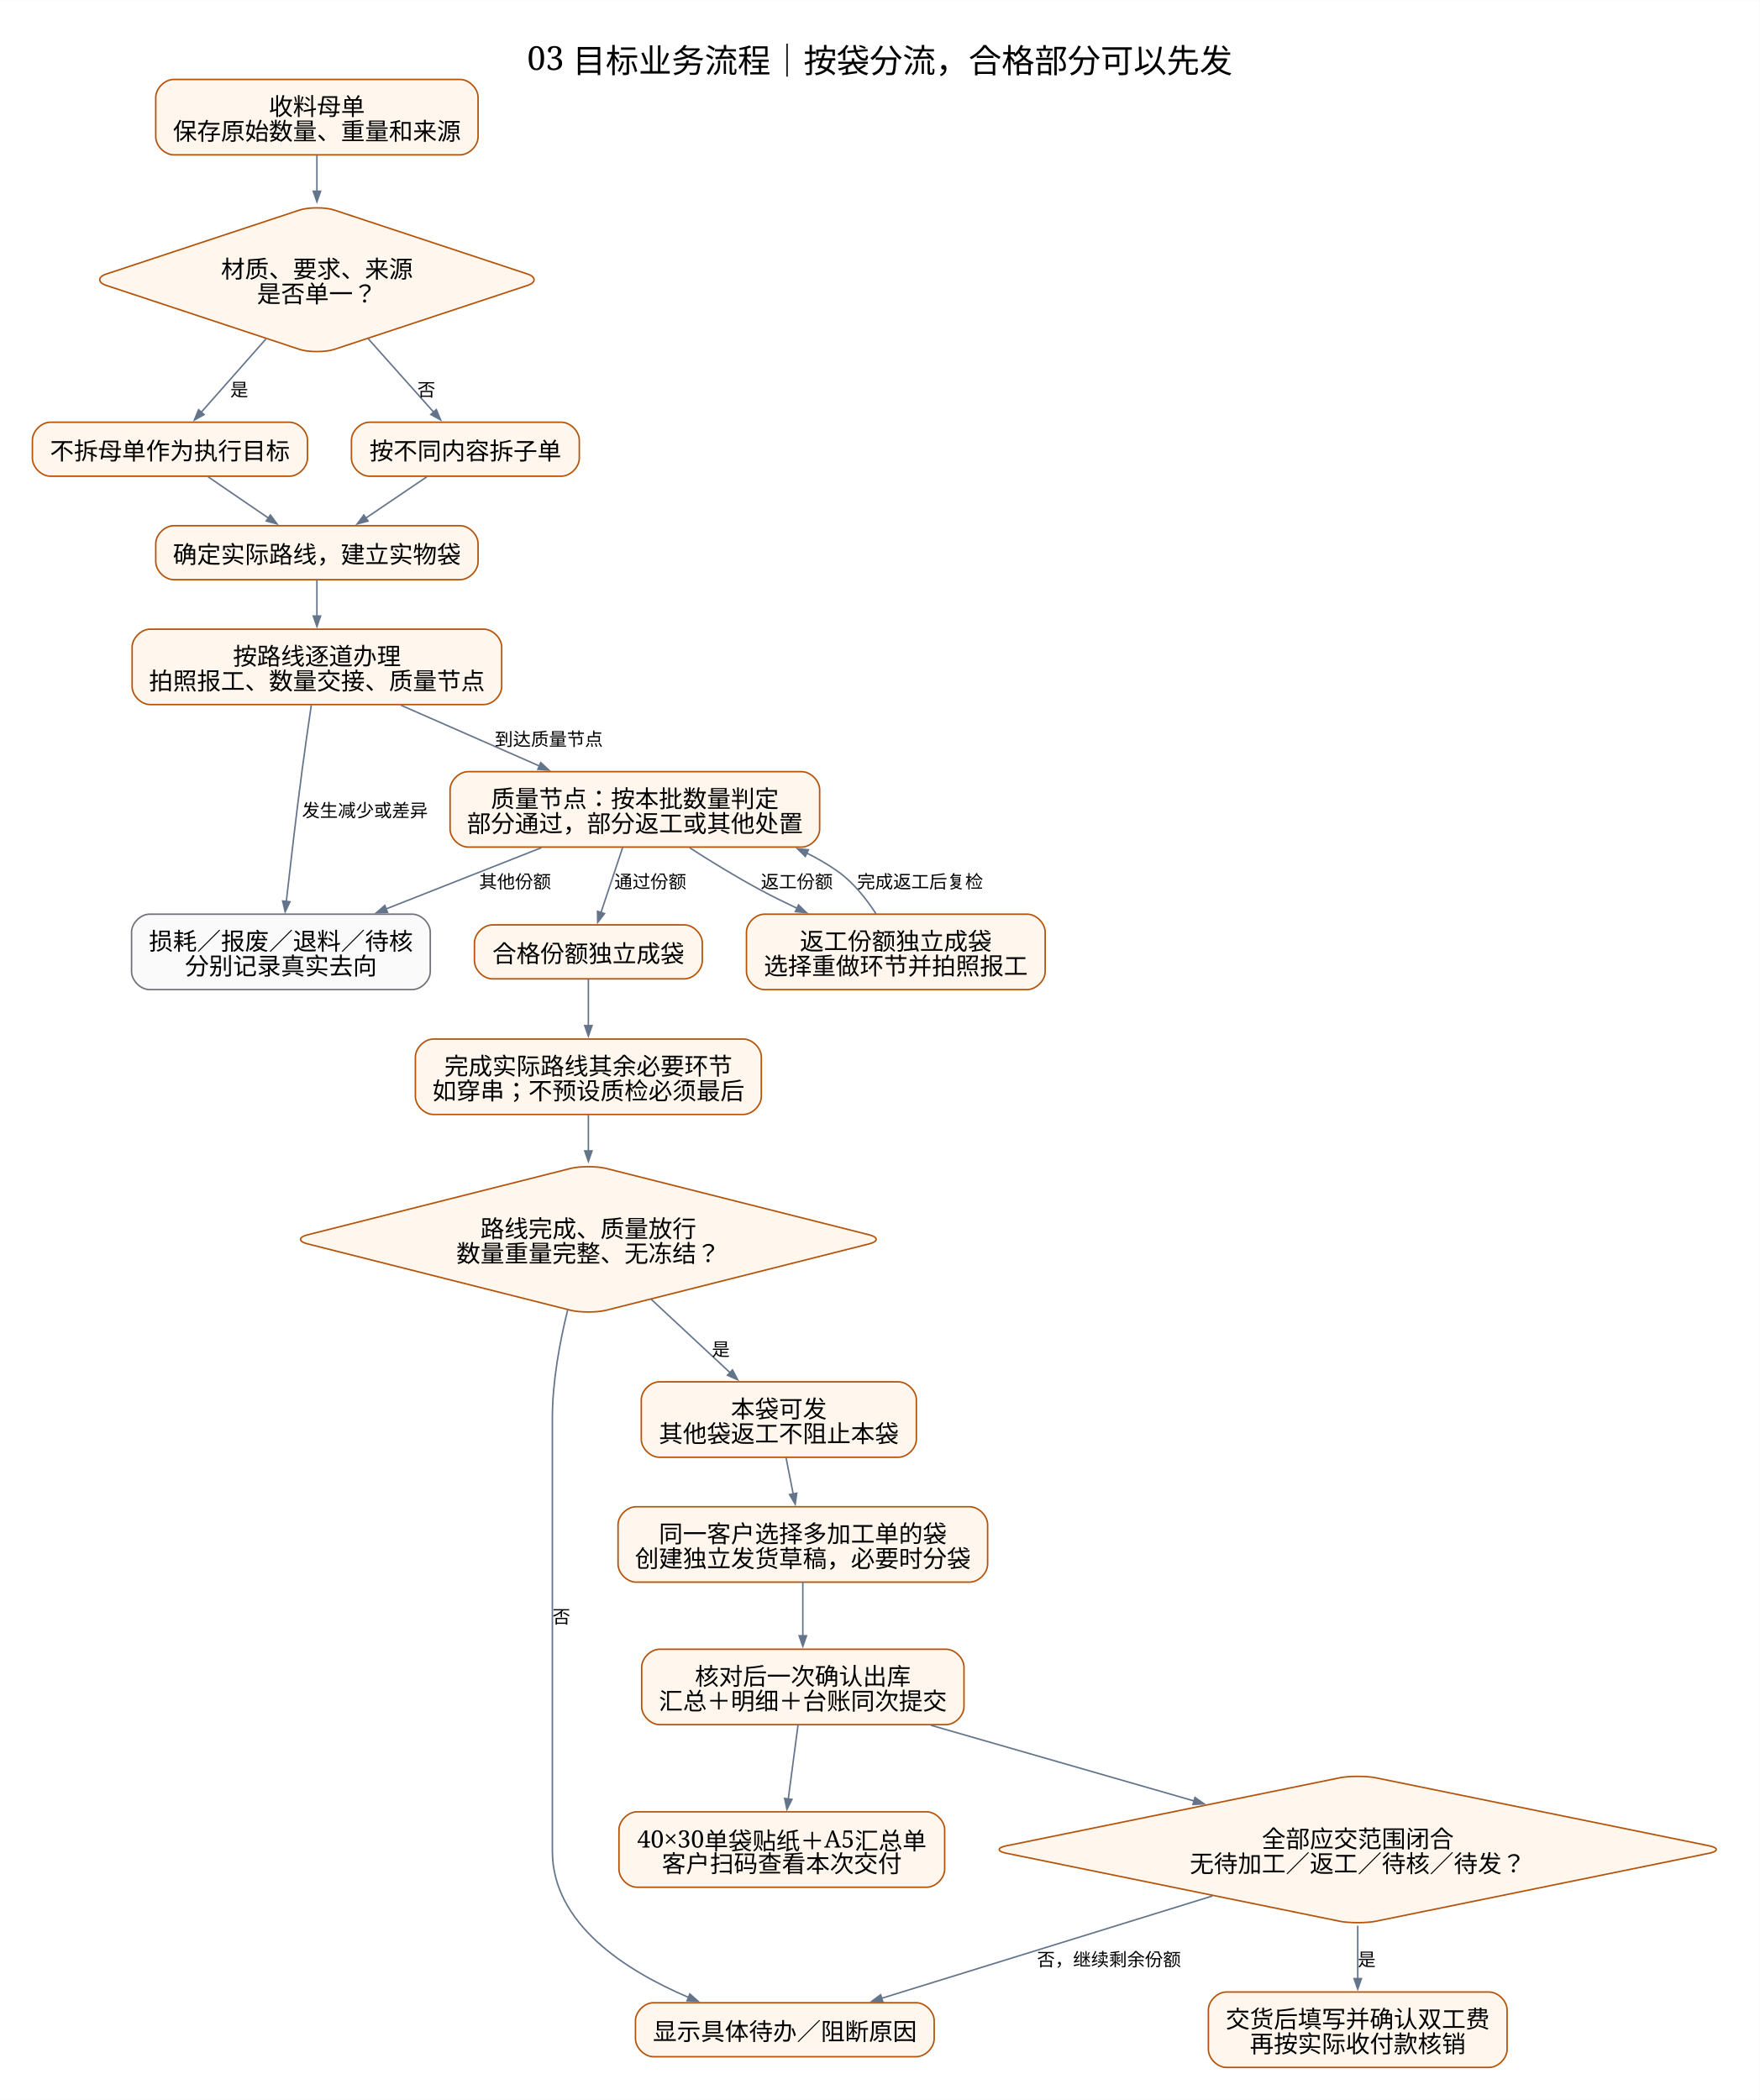
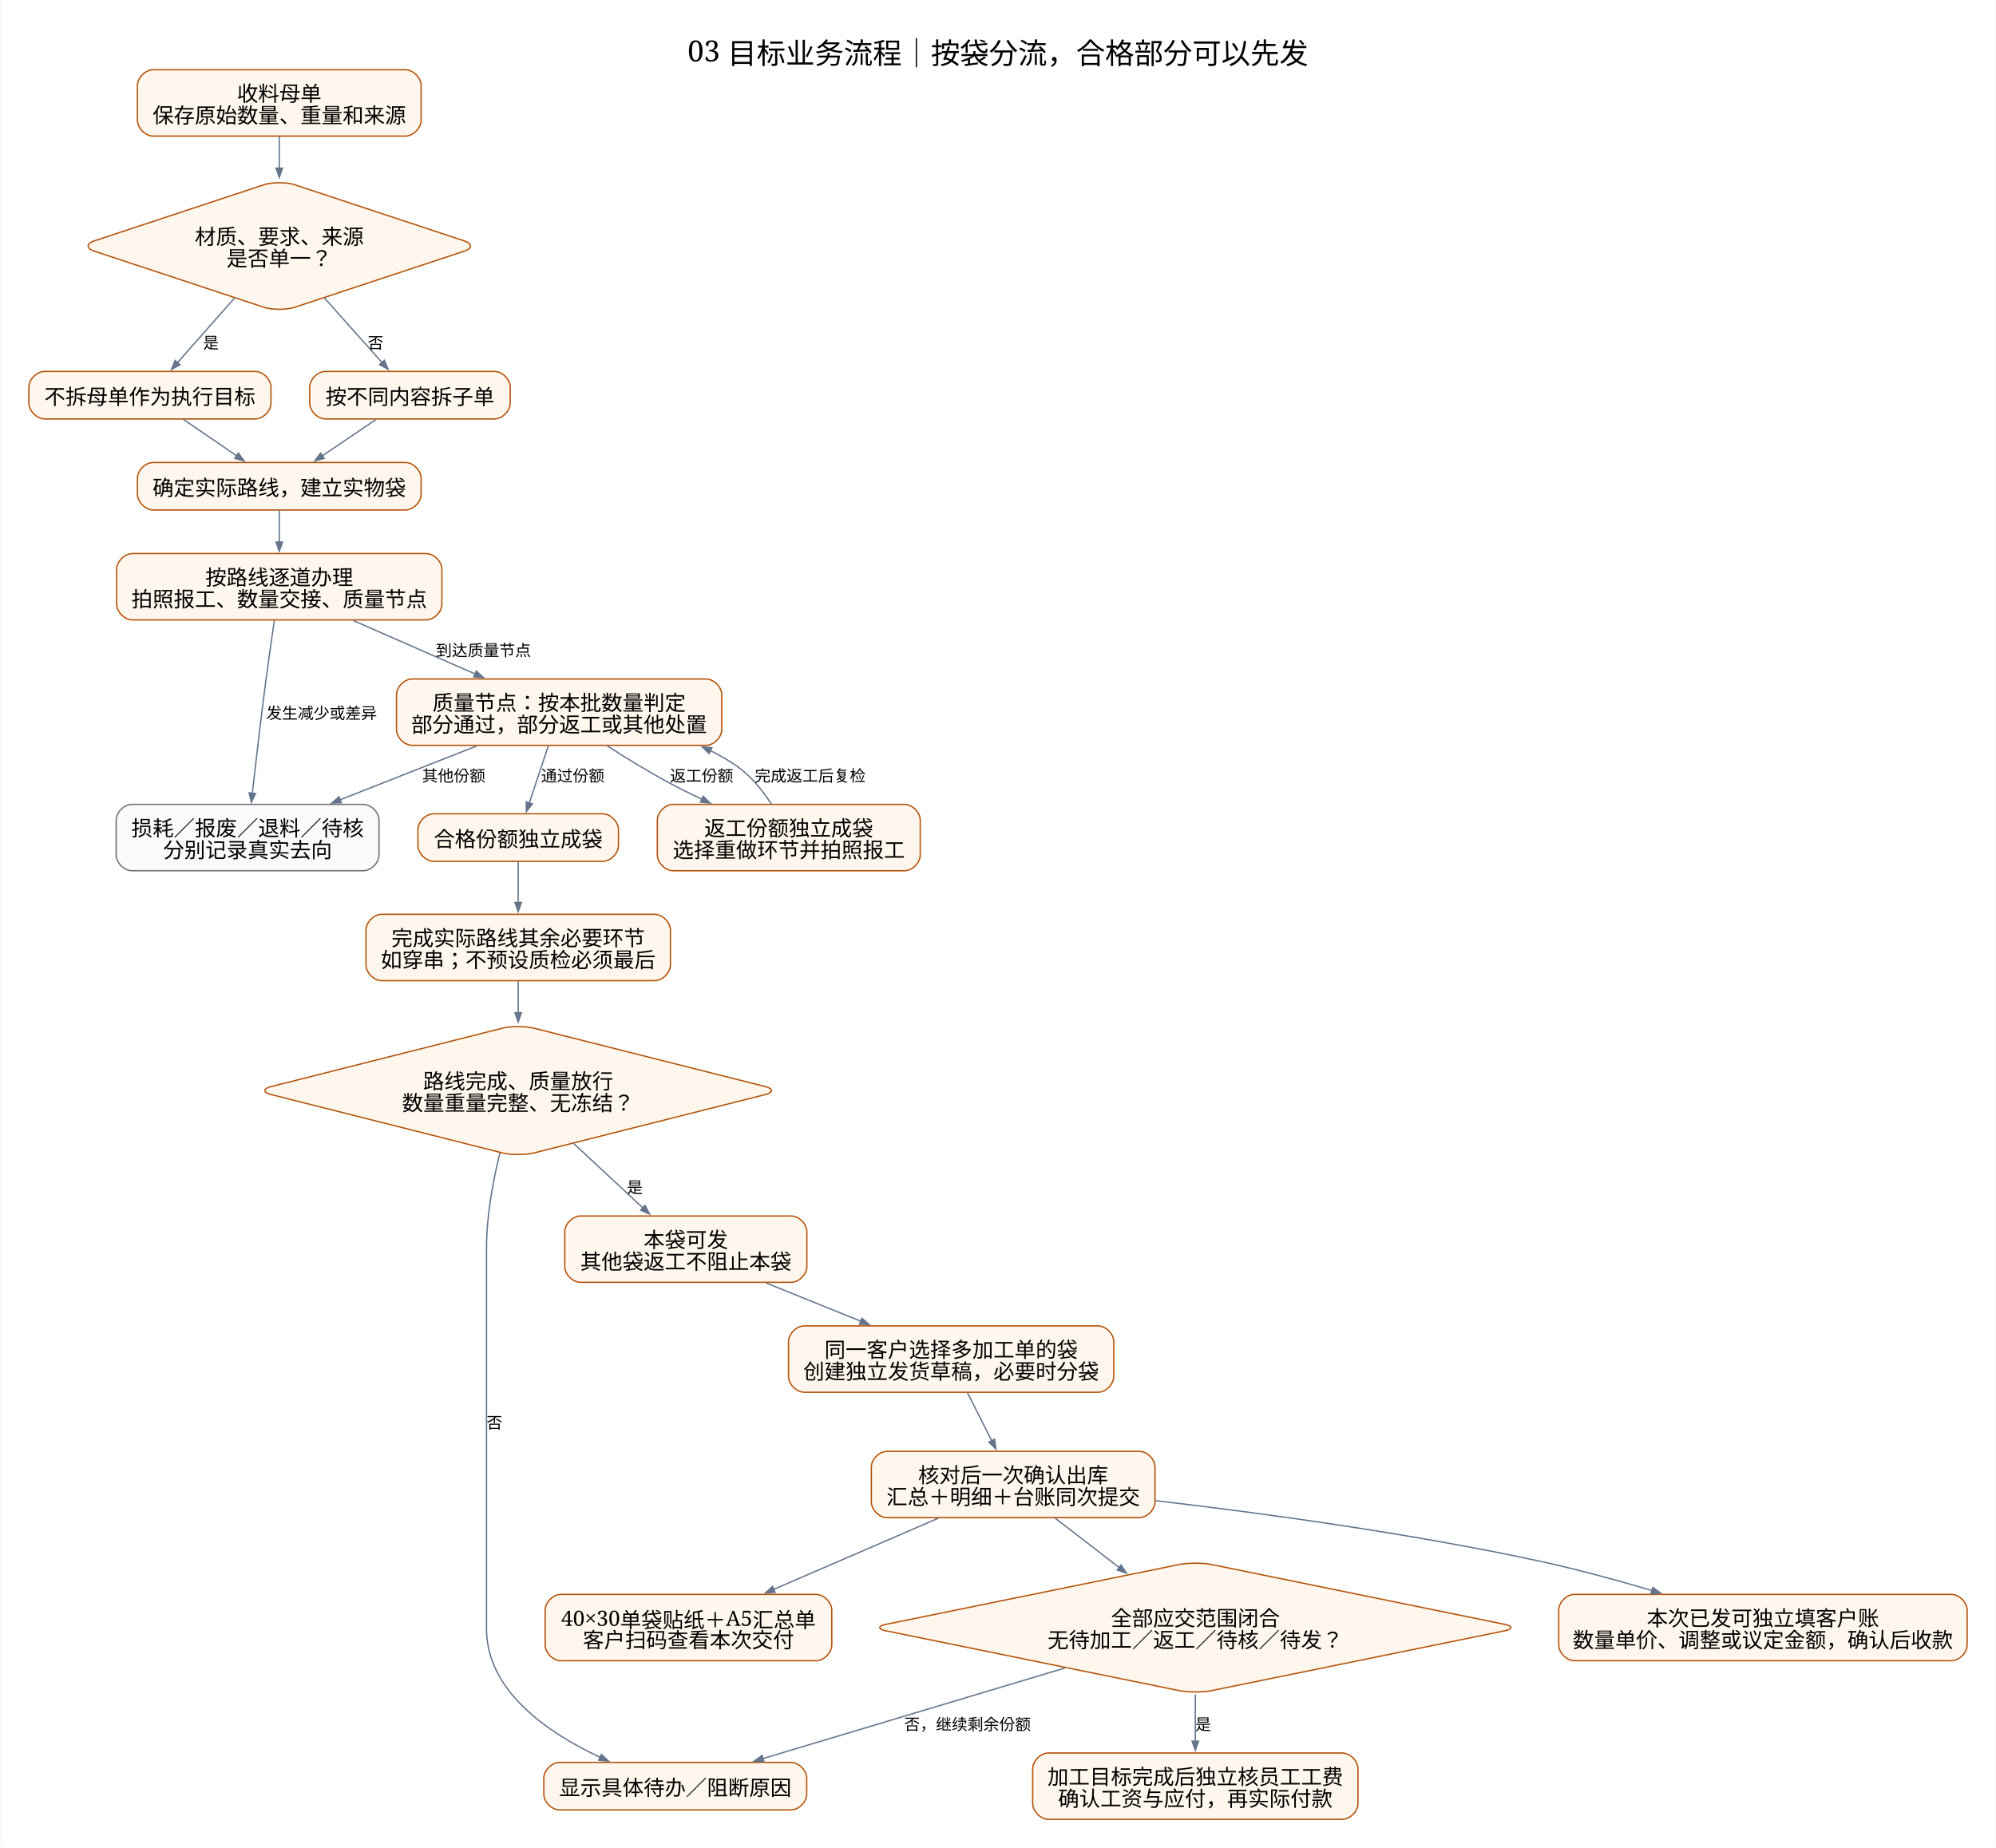
- <svg xmlns="http://www.w3.org/2000/svg" width="1173pt" height="1400pt" viewBox="0.00 0.00 1173.33 1400.15">
+ <svg xmlns="http://www.w3.org/2000/svg" width="1512pt" height="1400pt" viewBox="0.00 0.00 1511.62 1400.15">
  <g id="graph0" class="graph" transform="scale(1 1) rotate(0) translate(21.6 1378.55)">
-     <polygon fill="white" stroke="none" points="-21.6,21.6 -21.6,-1378.55 1151.73,-1378.55 1151.73,21.6 -21.6,21.6" />
-     <text text-anchor="middle" x="565.06" y="-1332.05" font-family="SimSun" font-size="22.00">03 目标业务流程｜按袋分流，合格部分可以先发</text>
+     <polygon fill="white" stroke="none" points="-21.6,21.6 -21.6,-1378.55 1490.02,-1378.55 1490.02,21.6 -21.6,21.6" />
+     <text text-anchor="middle" x="734.21" y="-1332.05" font-family="SimSun" font-size="22.00">03 目标业务流程｜按袋分流，合格部分可以先发</text>
    <g id="node1" class="node">
      <path fill="#fff7ed" stroke="#b45309" d="M285.17,-1325.7C285.17,-1325.7 94.25,-1325.7 94.25,-1325.7 88.25,-1325.7 82.25,-1319.7 82.25,-1313.7 82.25,-1313.7 82.25,-1287.42 82.25,-1287.42 82.25,-1281.42 88.25,-1275.42 94.25,-1275.42 94.25,-1275.42 285.17,-1275.42 285.17,-1275.42 291.17,-1275.42 297.17,-1281.42 297.17,-1287.42 297.17,-1287.42 297.17,-1313.7 297.17,-1313.7 297.17,-1319.7 291.17,-1325.7 285.17,-1325.7" />
      <text text-anchor="middle" x="189.71" y="-1301.86" font-family="SimSun" font-size="16.00">收料母单</text>
      <text text-anchor="middle" x="189.71" y="-1285.36" font-family="SimSun" font-size="16.00">保存原始数量、重量和来源</text>
    </g>
    <g id="node2" class="node">
      <path fill="#fff7ed" stroke="#b45309" d="M178.32,-1238.65C178.32,-1238.65 49.18,-1195.91 49.18,-1195.91 43.49,-1194.03 43.49,-1190.25 49.18,-1188.37 49.18,-1188.37 178.32,-1145.63 178.32,-1145.63 184.01,-1143.75 195.41,-1143.75 201.1,-1145.63 201.1,-1145.63 330.24,-1188.37 330.24,-1188.37 335.93,-1190.25 335.93,-1194.03 330.24,-1195.91 330.24,-1195.91 201.1,-1238.65 201.1,-1238.65 195.41,-1240.53 184.01,-1240.53 178.32,-1238.65" />
      <text text-anchor="middle" x="189.71" y="-1193.44" font-family="SimSun" font-size="16.00">材质、要求、来源</text>
      <text text-anchor="middle" x="189.71" y="-1176.94" font-family="SimSun" font-size="16.00">是否单一？</text>
    </g>
    <g id="edge1" class="edge">
      <path fill="none" stroke="#64748b" d="M189.71,-1275.15C189.71,-1267.87 189.71,-1259.57 189.71,-1251.11" />
      <polygon fill="#64748b" stroke="#64748b" points="192.16,-1251.15 189.71,-1244.15 187.26,-1251.15 192.16,-1251.15" />
    </g>
    <g id="node3" class="node">
      <path fill="#fff7ed" stroke="#b45309" d="M171.42,-1097.11C171.42,-1097.11 12,-1097.11 12,-1097.11 6,-1097.11 0,-1091.11 0,-1085.11 0,-1085.11 0,-1073.11 0,-1073.11 0,-1067.11 6,-1061.11 12,-1061.11 12,-1061.11 171.42,-1061.11 171.42,-1061.11 177.42,-1061.11 183.42,-1067.11 183.42,-1073.11 183.42,-1073.11 183.42,-1085.11 183.42,-1085.11 183.42,-1091.11 177.42,-1097.11 171.42,-1097.11" />
      <text text-anchor="middle" x="91.71" y="-1072.16" font-family="SimSun" font-size="16.00">不拆母单作为执行目标</text>
    </g>
    <g id="edge2" class="edge">
      <path fill="none" stroke="#64748b" d="M155.71,-1152.62C141.33,-1136.32 125.04,-1117.87 112.49,-1103.65" />
      <polygon fill="#64748b" stroke="#64748b" points="114.48,-1102.21 108.01,-1098.58 110.81,-1105.45 114.48,-1102.21" />
      <text text-anchor="middle" x="137.93" y="-1114.46" font-family="SimSun" font-size="12.00">是</text>
    </g>
    <g id="node4" class="node">
      <path fill="#fff7ed" stroke="#b45309" d="M352.67,-1097.11C352.67,-1097.11 224.75,-1097.11 224.75,-1097.11 218.75,-1097.11 212.75,-1091.11 212.75,-1085.11 212.75,-1085.11 212.75,-1073.11 212.75,-1073.11 212.75,-1067.11 218.75,-1061.11 224.75,-1061.11 224.75,-1061.11 352.67,-1061.11 352.67,-1061.11 358.67,-1061.11 364.67,-1067.11 364.67,-1073.11 364.67,-1073.11 364.67,-1085.11 364.67,-1085.11 364.67,-1091.11 358.67,-1097.11 352.67,-1097.11" />
      <text text-anchor="middle" x="288.71" y="-1072.16" font-family="SimSun" font-size="16.00">按不同内容拆子单</text>
    </g>
    <g id="edge3" class="edge">
      <path fill="none" stroke="#64748b" d="M223.78,-1152.93C238.33,-1136.61 254.86,-1118.07 267.6,-1103.79" />
      <polygon fill="#64748b" stroke="#64748b" points="269.33,-1105.53 272.16,-1098.68 265.67,-1102.27 269.33,-1105.53" />
      <text text-anchor="middle" x="262.69" y="-1114.46" font-family="SimSun" font-size="12.00">否</text>
    </g>
    <g id="node5" class="node">
      <path fill="#fff7ed" stroke="#b45309" d="M285.17,-1028.11C285.17,-1028.11 94.25,-1028.11 94.25,-1028.11 88.25,-1028.11 82.25,-1022.11 82.25,-1016.11 82.25,-1016.11 82.25,-1004.11 82.25,-1004.11 82.25,-998.11 88.25,-992.11 94.25,-992.11 94.25,-992.11 285.17,-992.11 285.17,-992.11 291.17,-992.11 297.17,-998.11 297.17,-1004.11 297.17,-1004.11 297.17,-1016.11 297.17,-1016.11 297.17,-1022.11 291.17,-1028.11 285.17,-1028.11" />
      <text text-anchor="middle" x="189.71" y="-1003.16" font-family="SimSun" font-size="16.00">确定实际路线，建立实物袋</text>
    </g>
    <g id="edge4" class="edge">
      <path fill="none" stroke="#64748b" d="M117.2,-1060.68C129.57,-1052.23 144.55,-1041.99 157.67,-1033.01" />
      <polygon fill="#64748b" stroke="#64748b" points="158.7,-1035.28 163.1,-1029.31 155.93,-1031.23 158.7,-1035.28" />
    </g>
    <g id="edge5" class="edge">
      <path fill="none" stroke="#64748b" d="M262.96,-1060.68C250.47,-1052.23 235.33,-1041.99 222.07,-1033.01" />
      <polygon fill="#64748b" stroke="#64748b" points="223.76,-1031.19 216.59,-1029.3 221.01,-1035.25 223.76,-1031.19" />
    </g>
    <g id="node6" class="node">
      <path fill="#fff7ed" stroke="#b45309" d="M300.92,-959.11C300.92,-959.11 78.5,-959.11 78.5,-959.11 72.5,-959.11 66.5,-953.11 66.5,-947.11 66.5,-947.11 66.5,-920.83 66.5,-920.83 66.5,-914.83 72.5,-908.83 78.5,-908.83 78.5,-908.83 300.92,-908.83 300.92,-908.83 306.92,-908.83 312.92,-914.83 312.92,-920.83 312.92,-920.83 312.92,-947.11 312.92,-947.11 312.92,-953.11 306.92,-959.11 300.92,-959.11" />
      <text text-anchor="middle" x="189.71" y="-935.27" font-family="SimSun" font-size="16.00">按路线逐道办理</text>
      <text text-anchor="middle" x="189.71" y="-918.77" font-family="SimSun" font-size="16.00">拍照报工、数量交接、质量节点</text>
    </g>
    <g id="edge6" class="edge">
      <path fill="none" stroke="#64748b" d="M189.71,-991.91C189.71,-984.74 189.71,-976.15 189.71,-967.85" />
      <polygon fill="#64748b" stroke="#64748b" points="192.16,-967.89 189.71,-960.89 187.26,-967.89 192.16,-967.89" />
    </g>
    <g id="node7" class="node">
      <path fill="#fafafa" stroke="#71717a" d="M253.29,-769.05C253.29,-769.05 78.12,-769.05 78.12,-769.05 72.12,-769.05 66.12,-763.05 66.12,-757.05 66.12,-757.05 66.12,-730.77 66.12,-730.77 66.12,-724.77 72.12,-718.77 78.12,-718.77 78.12,-718.77 253.29,-718.77 253.29,-718.77 259.29,-718.77 265.29,-724.77 265.29,-730.77 265.29,-730.77 265.29,-757.05 265.29,-757.05 265.29,-763.05 259.29,-769.05 253.29,-769.05" />
      <text text-anchor="middle" x="165.71" y="-745.21" font-family="SimSun" font-size="16.00">损耗／报废／退料／待核</text>
      <text text-anchor="middle" x="165.71" y="-728.71" font-family="SimSun" font-size="16.00">分别记录真实去向</text>
    </g>
    <g id="edge7" class="edge">
      <path fill="none" stroke="#64748b" d="M185.98,-908.44C184.03,-895.3 181.65,-878.82 179.71,-864.08 175.87,-834.83 171.99,-801.48 169.3,-777.51" />
      <polygon fill="#64748b" stroke="#64748b" points="171.74,-777.32 168.53,-770.63 166.87,-777.86 171.74,-777.32" />
      <text text-anchor="middle" x="221.71" y="-833.91" font-family="SimSun" font-size="12.00">发生减少或差异</text>
    </g>
    <g id="node8" class="node">
      <path fill="#fff7ed" stroke="#b45309" d="M512.92,-864.08C512.92,-864.08 290.5,-864.08 290.5,-864.08 284.5,-864.08 278.5,-858.08 278.5,-852.08 278.5,-852.08 278.5,-825.8 278.5,-825.8 278.5,-819.8 284.5,-813.8 290.5,-813.8 290.5,-813.8 512.92,-813.8 512.92,-813.8 518.92,-813.8 524.92,-819.8 524.92,-825.8 524.92,-825.8 524.92,-852.08 524.92,-852.08 524.92,-858.08 518.92,-864.08 512.92,-864.08" />
      <text text-anchor="middle" x="401.71" y="-840.24" font-family="SimSun" font-size="16.00">质量节点：按本批数量判定</text>
      <text text-anchor="middle" x="401.71" y="-823.74" font-family="SimSun" font-size="16.00">部分通过，部分返工或其他处置</text>
    </g>
    <g id="edge8" class="edge">
      <path fill="none" stroke="#64748b" d="M245.69,-908.41C274.07,-895.95 308.65,-880.78 338.04,-867.88" />
      <polygon fill="#64748b" stroke="#64748b" points="338.97,-870.15 344.4,-865.09 337.01,-865.66 338.97,-870.15" />
      <text text-anchor="middle" x="344.4" y="-881.43" font-family="SimSun" font-size="12.00">到达质量节点</text>
    </g>
    <g id="edge11" class="edge">
      <path fill="none" stroke="#64748b" d="M339.4,-813.38C307.54,-800.82 268.65,-785.49 235.75,-772.52" />
      <polygon fill="#64748b" stroke="#64748b" points="236.78,-770.29 229.37,-770.01 234.99,-774.85 236.78,-770.29" />
      <text text-anchor="middle" x="321.84" y="-786.4" font-family="SimSun" font-size="12.00">其他份额</text>
    </g>
    <g id="node9" class="node">
      <path fill="#fff7ed" stroke="#b45309" d="M434.67,-761.91C434.67,-761.91 306.75,-761.91 306.75,-761.91 300.75,-761.91 294.75,-755.91 294.75,-749.91 294.75,-749.91 294.75,-737.91 294.75,-737.91 294.75,-731.91 300.75,-725.91 306.75,-725.91 306.75,-725.91 434.67,-725.91 434.67,-725.91 440.67,-725.91 446.67,-731.91 446.67,-737.91 446.67,-737.91 446.67,-749.91 446.67,-749.91 446.67,-755.91 440.67,-761.91 434.67,-761.91" />
      <text text-anchor="middle" x="370.71" y="-736.96" font-family="SimSun" font-size="16.00">合格份额独立成袋</text>
    </g>
    <g id="edge9" class="edge">
      <path fill="none" stroke="#64748b" d="M393.57,-813.5C389.11,-800.12 383.6,-783.58 379.1,-770.09" />
      <polygon fill="#64748b" stroke="#64748b" points="381.47,-769.45 376.93,-763.58 376.82,-770.99 381.47,-769.45" />
      <text text-anchor="middle" x="412.07" y="-786.4" font-family="SimSun" font-size="12.00">通过份额</text>
    </g>
    <g id="node10" class="node">
      <path fill="#fff7ed" stroke="#b45309" d="M663.3,-769.05C663.3,-769.05 488.13,-769.05 488.13,-769.05 482.13,-769.05 476.13,-763.05 476.13,-757.05 476.13,-757.05 476.13,-730.77 476.13,-730.77 476.13,-724.77 482.13,-718.77 488.13,-718.77 488.13,-718.77 663.3,-718.77 663.3,-718.77 669.3,-718.77 675.3,-724.77 675.3,-730.77 675.3,-730.77 675.3,-757.05 675.3,-757.05 675.3,-763.05 669.3,-769.05 663.3,-769.05" />
      <text text-anchor="middle" x="575.71" y="-745.21" font-family="SimSun" font-size="16.00">返工份额独立成袋</text>
      <text text-anchor="middle" x="575.71" y="-728.71" font-family="SimSun" font-size="16.00">选择重做环节并拍照报工</text>
    </g>
    <g id="edge10" class="edge">
      <path fill="none" stroke="#64748b" d="M438.25,-813.34C452.75,-804.01 469.75,-793.58 485.71,-785.05 493.45,-780.91 501.7,-776.82 509.95,-772.93" />
      <polygon fill="#64748b" stroke="#64748b" points="510.83,-775.22 516.14,-770.05 508.76,-770.78 510.83,-775.22" />
      <text text-anchor="middle" x="509.71" y="-786.4" font-family="SimSun" font-size="12.00">返工份额</text>
    </g>
    <g id="node11" class="node">
      <path fill="#fff7ed" stroke="#b45309" d="M474.04,-685.77C474.04,-685.77 267.38,-685.77 267.38,-685.77 261.38,-685.77 255.38,-679.77 255.38,-673.77 255.38,-673.77 255.38,-647.49 255.38,-647.49 255.38,-641.49 261.38,-635.49 267.38,-635.49 267.38,-635.49 474.04,-635.49 474.04,-635.49 480.04,-635.49 486.04,-641.49 486.04,-647.49 486.04,-647.49 486.04,-673.77 486.04,-673.77 486.04,-679.77 480.04,-685.77 474.04,-685.77" />
      <text text-anchor="middle" x="370.71" y="-661.93" font-family="SimSun" font-size="16.00">完成实际路线其余必要环节</text>
      <text text-anchor="middle" x="370.71" y="-645.43" font-family="SimSun" font-size="16.00">如穿串；不预设质检必须最后</text>
    </g>
    <g id="edge13" class="edge">
      <path fill="none" stroke="#64748b" d="M370.71,-725.67C370.71,-716.63 370.71,-705.24 370.71,-694.58" />
      <polygon fill="#64748b" stroke="#64748b" points="373.16,-694.76 370.71,-687.76 368.26,-694.76 373.16,-694.76" />
    </g>
    <g id="edge12" class="edge">
      <path fill="none" stroke="#64748b" d="M562.5,-769.32C555.94,-779.42 547.17,-790.46 536.71,-797.8 530.26,-802.33 523.29,-806.36 516.03,-809.94" />
      <polygon fill="#64748b" stroke="#64748b" points="515.37,-807.54 510.06,-812.73 517.44,-811.98 515.37,-807.54" />
      <text text-anchor="middle" x="591.94" y="-786.4" font-family="SimSun" font-size="12.00">完成返工后复检</text>
    </g>
    <g id="node12" class="node">
      <path fill="#fff7ed" stroke="#b45309" d="M359.08,-599.55C359.08,-599.55 183.17,-555.15 183.17,-555.15 177.36,-553.68 177.36,-550.74 183.17,-549.27 183.17,-549.27 359.08,-504.87 359.08,-504.87 364.89,-503.4 376.53,-503.4 382.34,-504.87 382.34,-504.87 558.25,-549.27 558.25,-549.27 564.06,-550.74 564.06,-553.68 558.25,-555.15 558.25,-555.15 382.34,-599.55 382.34,-599.55 376.53,-601.02 364.89,-601.02 359.08,-599.55" />
      <text text-anchor="middle" x="370.71" y="-553.51" font-family="SimSun" font-size="16.00">路线完成、质量放行</text>
      <text text-anchor="middle" x="370.71" y="-537.01" font-family="SimSun" font-size="16.00">数量重量完整、无冻结？</text>
    </g>
    <g id="edge14" class="edge">
      <path fill="none" stroke="#64748b" d="M370.71,-635.22C370.71,-627.94 370.71,-619.64 370.71,-611.18" />
      <polygon fill="#64748b" stroke="#64748b" points="373.16,-611.22 370.71,-604.22 368.26,-611.22 373.16,-611.22" />
    </g>
    <g id="node13" class="node">
-       <path fill="#fff7ed" stroke="#b45309" d="M589.29,-43.14C589.29,-43.14 414.12,-43.14 414.12,-43.14 408.12,-43.14 402.12,-37.14 402.12,-31.14 402.12,-31.14 402.12,-19.14 402.12,-19.14 402.12,-13.14 408.12,-7.14 414.12,-7.14 414.12,-7.14 589.29,-7.14 589.29,-7.14 595.29,-7.14 601.29,-13.14 601.29,-19.14 601.29,-19.14 601.29,-31.14 601.29,-31.14 601.29,-37.14 595.29,-43.14 589.29,-43.14" />
-       <text text-anchor="middle" x="501.71" y="-18.19" font-family="SimSun" font-size="16.00">显示具体待办／阻断原因</text>
+       <path fill="#fff7ed" stroke="#b45309" d="M577.29,-43.14C577.29,-43.14 402.12,-43.14 402.12,-43.14 396.12,-43.14 390.12,-37.14 390.12,-31.14 390.12,-31.14 390.12,-19.14 390.12,-19.14 390.12,-13.14 396.12,-7.14 402.12,-7.14 402.12,-7.14 577.29,-7.14 577.29,-7.14 583.29,-7.14 589.29,-13.14 589.29,-19.14 589.29,-19.14 589.29,-31.14 589.29,-31.14 589.29,-37.14 583.29,-43.14 577.29,-43.14" />
+       <text text-anchor="middle" x="489.71" y="-18.19" font-family="SimSun" font-size="16.00">显示具体待办／阻断原因</text>
    </g>
    <g id="edge15" class="edge">
-       <path fill="none" stroke="#64748b" d="M356.89,-505.06C351.55,-483.41 346.71,-457.11 346.71,-433.04 346.71,-433.04 346.71,-433.04 346.71,-144.31 346.71,-95.95 395.02,-64.76 437.7,-46.63" />
-       <polygon fill="#64748b" stroke="#64748b" points="438.37,-49.01 443.91,-44.08 436.51,-44.47 438.37,-49.01" />
+       <path fill="none" stroke="#64748b" d="M356.89,-505.06C351.55,-483.41 346.71,-457.11 346.71,-433.04 346.71,-433.04 346.71,-433.04 346.71,-144.31 346.71,-97.32 393.17,-65.5 433.13,-46.83" />
+       <polygon fill="#64748b" stroke="#64748b" points="433.75,-49.24 439.12,-44.12 431.73,-44.77 433.75,-49.24" />
      <text text-anchor="middle" x="352.71" y="-296.22" font-family="SimSun" font-size="12.00">否</text>
    </g>
    <g id="node14" class="node">
      <path fill="#fff7ed" stroke="#b45309" d="M577.42,-457.18C577.42,-457.18 418,-457.18 418,-457.18 412,-457.18 406,-451.18 406,-445.18 406,-445.18 406,-418.9 406,-418.9 406,-412.9 412,-406.9 418,-406.9 418,-406.9 577.42,-406.9 577.42,-406.9 583.42,-406.9 589.42,-412.9 589.42,-418.9 589.42,-418.9 589.42,-445.18 589.42,-445.18 589.42,-451.18 583.42,-457.18 577.42,-457.18" />
      <text text-anchor="middle" x="497.71" y="-433.34" font-family="SimSun" font-size="16.00">本袋可发</text>
      <text text-anchor="middle" x="497.71" y="-416.84" font-family="SimSun" font-size="16.00">其他袋返工不阻止本袋</text>
    </g>
    <g id="edge16" class="edge">
      <path fill="none" stroke="#64748b" d="M412.65,-512.19C429.74,-496.28 449.2,-478.18 465.19,-463.3" />
      <polygon fill="#64748b" stroke="#64748b" points="466.8,-465.15 470.25,-458.59 463.46,-461.56 466.8,-465.15" />
      <text text-anchor="middle" x="459.01" y="-474.53" font-family="SimSun" font-size="12.00">是</text>
    </g>
    <g id="node15" class="node">
-       <path fill="#fff7ed" stroke="#b45309" d="M624.92,-373.9C624.92,-373.9 402.5,-373.9 402.5,-373.9 396.5,-373.9 390.5,-367.9 390.5,-361.9 390.5,-361.9 390.5,-335.62 390.5,-335.62 390.5,-329.62 396.5,-323.62 402.5,-323.62 402.5,-323.62 624.92,-323.62 624.92,-323.62 630.92,-323.62 636.92,-329.62 636.92,-335.62 636.92,-335.62 636.92,-361.9 636.92,-361.9 636.92,-367.9 630.92,-373.9 624.92,-373.9" />
-       <text text-anchor="middle" x="513.71" y="-350.06" font-family="SimSun" font-size="16.00">同一客户选择多加工单的袋</text>
-       <text text-anchor="middle" x="513.71" y="-333.56" font-family="SimSun" font-size="16.00">创建独立发货草稿，必要时分袋</text>
+       <path fill="#fff7ed" stroke="#b45309" d="M809.92,-373.9C809.92,-373.9 587.5,-373.9 587.5,-373.9 581.5,-373.9 575.5,-367.9 575.5,-361.9 575.5,-361.9 575.5,-335.62 575.5,-335.62 575.5,-329.62 581.5,-323.62 587.5,-323.62 587.5,-323.62 809.92,-323.62 809.92,-323.62 815.92,-323.62 821.92,-329.62 821.92,-335.62 821.92,-335.62 821.92,-361.9 821.92,-361.9 821.92,-367.9 815.92,-373.9 809.92,-373.9" />
+       <text text-anchor="middle" x="698.71" y="-350.06" font-family="SimSun" font-size="16.00">同一客户选择多加工单的袋</text>
+       <text text-anchor="middle" x="698.71" y="-333.56" font-family="SimSun" font-size="16.00">创建独立发货草稿，必要时分袋</text>
    </g>
    <g id="edge17" class="edge">
-       <path fill="none" stroke="#64748b" d="M502.51,-406.65C504.01,-399.02 505.7,-390.47 507.29,-382.36" />
-       <polygon fill="#64748b" stroke="#64748b" points="509.67,-382.96 508.62,-375.61 504.86,-382.01 509.67,-382.96" />
+       <path fill="none" stroke="#64748b" d="M558.56,-406.43C581.19,-397.28 607.02,-386.84 630.28,-377.43" />
+       <polygon fill="#64748b" stroke="#64748b" points="631.09,-379.75 636.66,-374.85 629.25,-375.2 631.09,-379.75" />
    </g>
    <g id="node16" class="node">
-       <path fill="#fff7ed" stroke="#b45309" d="M609.17,-278.87C609.17,-278.87 418.25,-278.87 418.25,-278.87 412.25,-278.87 406.25,-272.87 406.25,-266.87 406.25,-266.87 406.25,-240.59 406.25,-240.59 406.25,-234.59 412.25,-228.59 418.25,-228.59 418.25,-228.59 609.17,-228.59 609.17,-228.59 615.17,-228.59 621.17,-234.59 621.17,-240.59 621.17,-240.59 621.17,-266.87 621.17,-266.87 621.17,-272.87 615.17,-278.87 609.17,-278.87" />
-       <text text-anchor="middle" x="513.71" y="-255.03" font-family="SimSun" font-size="16.00">核对后一次确认出库</text>
-       <text text-anchor="middle" x="513.71" y="-238.53" font-family="SimSun" font-size="16.00">汇总＋明细＋台账同次提交</text>
+       <path fill="#fff7ed" stroke="#b45309" d="M841.17,-278.87C841.17,-278.87 650.25,-278.87 650.25,-278.87 644.25,-278.87 638.25,-272.87 638.25,-266.87 638.25,-266.87 638.25,-240.59 638.25,-240.59 638.25,-234.59 644.25,-228.59 650.25,-228.59 650.25,-228.59 841.17,-228.59 841.17,-228.59 847.17,-228.59 853.17,-234.59 853.17,-240.59 853.17,-240.59 853.17,-266.87 853.17,-266.87 853.17,-272.87 847.17,-278.87 841.17,-278.87" />
+       <text text-anchor="middle" x="745.71" y="-255.03" font-family="SimSun" font-size="16.00">核对后一次确认出库</text>
+       <text text-anchor="middle" x="745.71" y="-238.53" font-family="SimSun" font-size="16.00">汇总＋明细＋台账同次提交</text>
    </g>
    <g id="edge18" class="edge">
-       <path fill="none" stroke="#64748b" d="M513.71,-323.32C513.71,-312.4 513.71,-299.37 513.71,-287.62" />
-       <polygon fill="#64748b" stroke="#64748b" points="516.16,-287.85 513.71,-280.85 511.26,-287.85 516.16,-287.85" />
+       <path fill="none" stroke="#64748b" d="M711.06,-323.32C716.73,-312.08 723.54,-298.61 729.61,-286.59" />
+       <polygon fill="#64748b" stroke="#64748b" points="731.63,-288.04 732.6,-280.68 727.25,-285.83 731.63,-288.04" />
    </g>
    <g id="node17" class="node">
      <path fill="#fff7ed" stroke="#b45309" d="M596.29,-170.45C596.29,-170.45 403.12,-170.45 403.12,-170.45 397.12,-170.45 391.12,-164.45 391.12,-158.45 391.12,-158.45 391.12,-132.17 391.12,-132.17 391.12,-126.17 397.12,-120.17 403.12,-120.17 403.12,-120.17 596.29,-120.17 596.29,-120.17 602.29,-120.17 608.29,-126.17 608.29,-132.17 608.29,-132.17 608.29,-158.45 608.29,-158.45 608.29,-164.45 602.29,-170.45 596.29,-170.45" />
      <text text-anchor="middle" x="499.71" y="-146.61" font-family="SimSun" font-size="16.00">40×30单袋贴纸＋A5汇总单</text>
      <text text-anchor="middle" x="499.71" y="-130.11" font-family="SimSun" font-size="16.00">客户扫码查看本次交付</text>
    </g>
    <g id="edge19" class="edge">
-       <path fill="none" stroke="#64748b" d="M510.5,-228.32C508.56,-213.58 506.07,-194.63 503.96,-178.65" />
-       <polygon fill="#64748b" stroke="#64748b" points="506.45,-178.73 503.1,-172.11 501.59,-179.37 506.45,-178.73" />
+       <path fill="none" stroke="#64748b" d="M688.96,-228.18C651.72,-212.07 602.92,-190.96 564.2,-174.21" />
+       <polygon fill="#64748b" stroke="#64748b" points="565.38,-172.05 557.99,-171.52 563.44,-176.55 565.38,-172.05" />
    </g>
    <g id="node18" class="node">
      <path fill="#fff7ed" stroke="#b45309" d="M871.95,-193.19C871.95,-193.19 649.05,-147.71 649.05,-147.71 643.17,-146.51 643.17,-144.11 649.05,-142.91 649.05,-142.91 871.95,-97.43 871.95,-97.43 877.83,-96.23 889.59,-96.23 895.47,-97.43 895.47,-97.43 1118.37,-142.91 1118.37,-142.91 1124.25,-144.11 1124.25,-146.51 1118.37,-147.71 1118.37,-147.71 895.47,-193.19 895.47,-193.19 889.59,-194.39 877.83,-194.39 871.95,-193.19" />
      <text text-anchor="middle" x="883.71" y="-146.61" font-family="SimSun" font-size="16.00">全部应交范围闭合</text>
      <text text-anchor="middle" x="883.71" y="-130.11" font-family="SimSun" font-size="16.00">无待加工／返工／待核／待发？</text>
    </g>
+     <g id="edge21" class="edge">
+       <path fill="none" stroke="#64748b" d="M777.37,-228.32C791.84,-217.16 809.45,-203.58 826.14,-190.71" />
+       <polygon fill="#64748b" stroke="#64748b" points="827.48,-192.77 831.53,-186.55 824.49,-188.89 827.48,-192.77" />
+     </g>
+     <g id="node19" class="node">
+       <path fill="#fff7ed" stroke="#b45309" d="M1456.42,-170.45C1456.42,-170.45 1171,-170.45 1171,-170.45 1165,-170.45 1159,-164.45 1159,-158.45 1159,-158.45 1159,-132.17 1159,-132.17 1159,-126.17 1165,-120.17 1171,-120.17 1171,-120.17 1456.42,-120.17 1456.42,-120.17 1462.42,-120.17 1468.42,-126.17 1468.42,-132.17 1468.42,-132.17 1468.42,-158.45 1468.42,-158.45 1468.42,-164.45 1462.42,-170.45 1456.42,-170.45" />
+       <text text-anchor="middle" x="1313.71" y="-146.61" font-family="SimSun" font-size="16.00">本次已发可独立填客户账</text>
+       <text text-anchor="middle" x="1313.71" y="-130.11" font-family="SimSun" font-size="16.00">数量单价、调整或议定金额，确认后收款</text>
+     </g>
    <g id="edge20" class="edge">
-       <path fill="none" stroke="#64748b" d="M599.06,-228.18C651.34,-213.14 718.76,-193.75 774.86,-177.62" />
-       <polygon fill="#64748b" stroke="#64748b" points="775.19,-180.07 781.24,-175.78 773.84,-175.36 775.19,-180.07" />
+       <path fill="none" stroke="#64748b" d="M853.56,-241.47C934.26,-232.04 1047.07,-216.71 1144.71,-195.59 1172.71,-189.53 1202.87,-181.3 1229.85,-173.31" />
+       <polygon fill="#64748b" stroke="#64748b" points="1230.28,-175.73 1236.29,-171.38 1228.88,-171.04 1230.28,-175.73" />
+     </g>
+     <g id="edge23" class="edge">
+       <path fill="none" stroke="#64748b" d="M785.05,-114.72C713.46,-93.25 618.57,-64.79 555.9,-45.99" />
+       <polygon fill="#64748b" stroke="#64748b" points="556.9,-43.73 549.49,-44.07 555.49,-48.43 556.9,-43.73" />
+       <text text-anchor="middle" x="711.12" y="-67.63" font-family="SimSun" font-size="12.00">否，继续剩余份额</text>
+     </g>
+     <g id="node20" class="node">
+       <path fill="#fff7ed" stroke="#b45309" d="M994.92,-50.28C994.92,-50.28 772.5,-50.28 772.5,-50.28 766.5,-50.28 760.5,-44.28 760.5,-38.28 760.5,-38.28 760.5,-12 760.5,-12 760.5,-6 766.5,0 772.5,0 772.5,0 994.92,0 994.92,0 1000.92,0 1006.92,-6 1006.92,-12 1006.92,-12 1006.92,-38.28 1006.92,-38.28 1006.92,-44.28 1000.92,-50.28 994.92,-50.28" />
+       <text text-anchor="middle" x="883.71" y="-26.44" font-family="SimSun" font-size="16.00">加工目标完成后独立核员工工费</text>
+       <text text-anchor="middle" x="883.71" y="-9.94" font-family="SimSun" font-size="16.00">确认工资与应付，再实际付款</text>
    </g>
    <g id="edge22" class="edge">
-       <path fill="none" stroke="#64748b" d="M786.82,-114.34C717.65,-92.94 626.52,-64.75 566.12,-46.06" />
-       <polygon fill="#64748b" stroke="#64748b" points="567.03,-43.78 559.62,-44.05 565.58,-48.46 567.03,-43.78" />
-       <text text-anchor="middle" x="717.84" y="-67.63" font-family="SimSun" font-size="12.00">否，继续剩余份额</text>
-     </g>
-     <g id="node19" class="node">
-       <path fill="#fff7ed" stroke="#b45309" d="M971.3,-50.28C971.3,-50.28 796.12,-50.28 796.12,-50.28 790.12,-50.28 784.12,-44.28 784.12,-38.28 784.12,-38.28 784.12,-12 784.12,-12 784.12,-6 790.12,0 796.12,0 796.12,0 971.3,0 971.3,0 977.3,0 983.3,-6 983.3,-12 983.3,-12 983.3,-38.28 983.3,-38.28 983.3,-44.28 977.3,-50.28 971.3,-50.28" />
-       <text text-anchor="middle" x="883.71" y="-26.44" font-family="SimSun" font-size="16.00">交货后填写并确认双工费</text>
-       <text text-anchor="middle" x="883.71" y="-9.94" font-family="SimSun" font-size="16.00">再按实际收付款核销</text>
-     </g>
-     <g id="edge21" class="edge">
      <path fill="none" stroke="#64748b" d="M883.71,-94.54C883.71,-82.59 883.71,-70.13 883.71,-59.16" />
      <polygon fill="#64748b" stroke="#64748b" points="886.16,-59.24 883.71,-52.24 881.26,-59.24 886.16,-59.24" />
      <text text-anchor="middle" x="889.71" y="-67.63" font-family="SimSun" font-size="12.00">是</text>
    </g>
  </g>
</svg>
